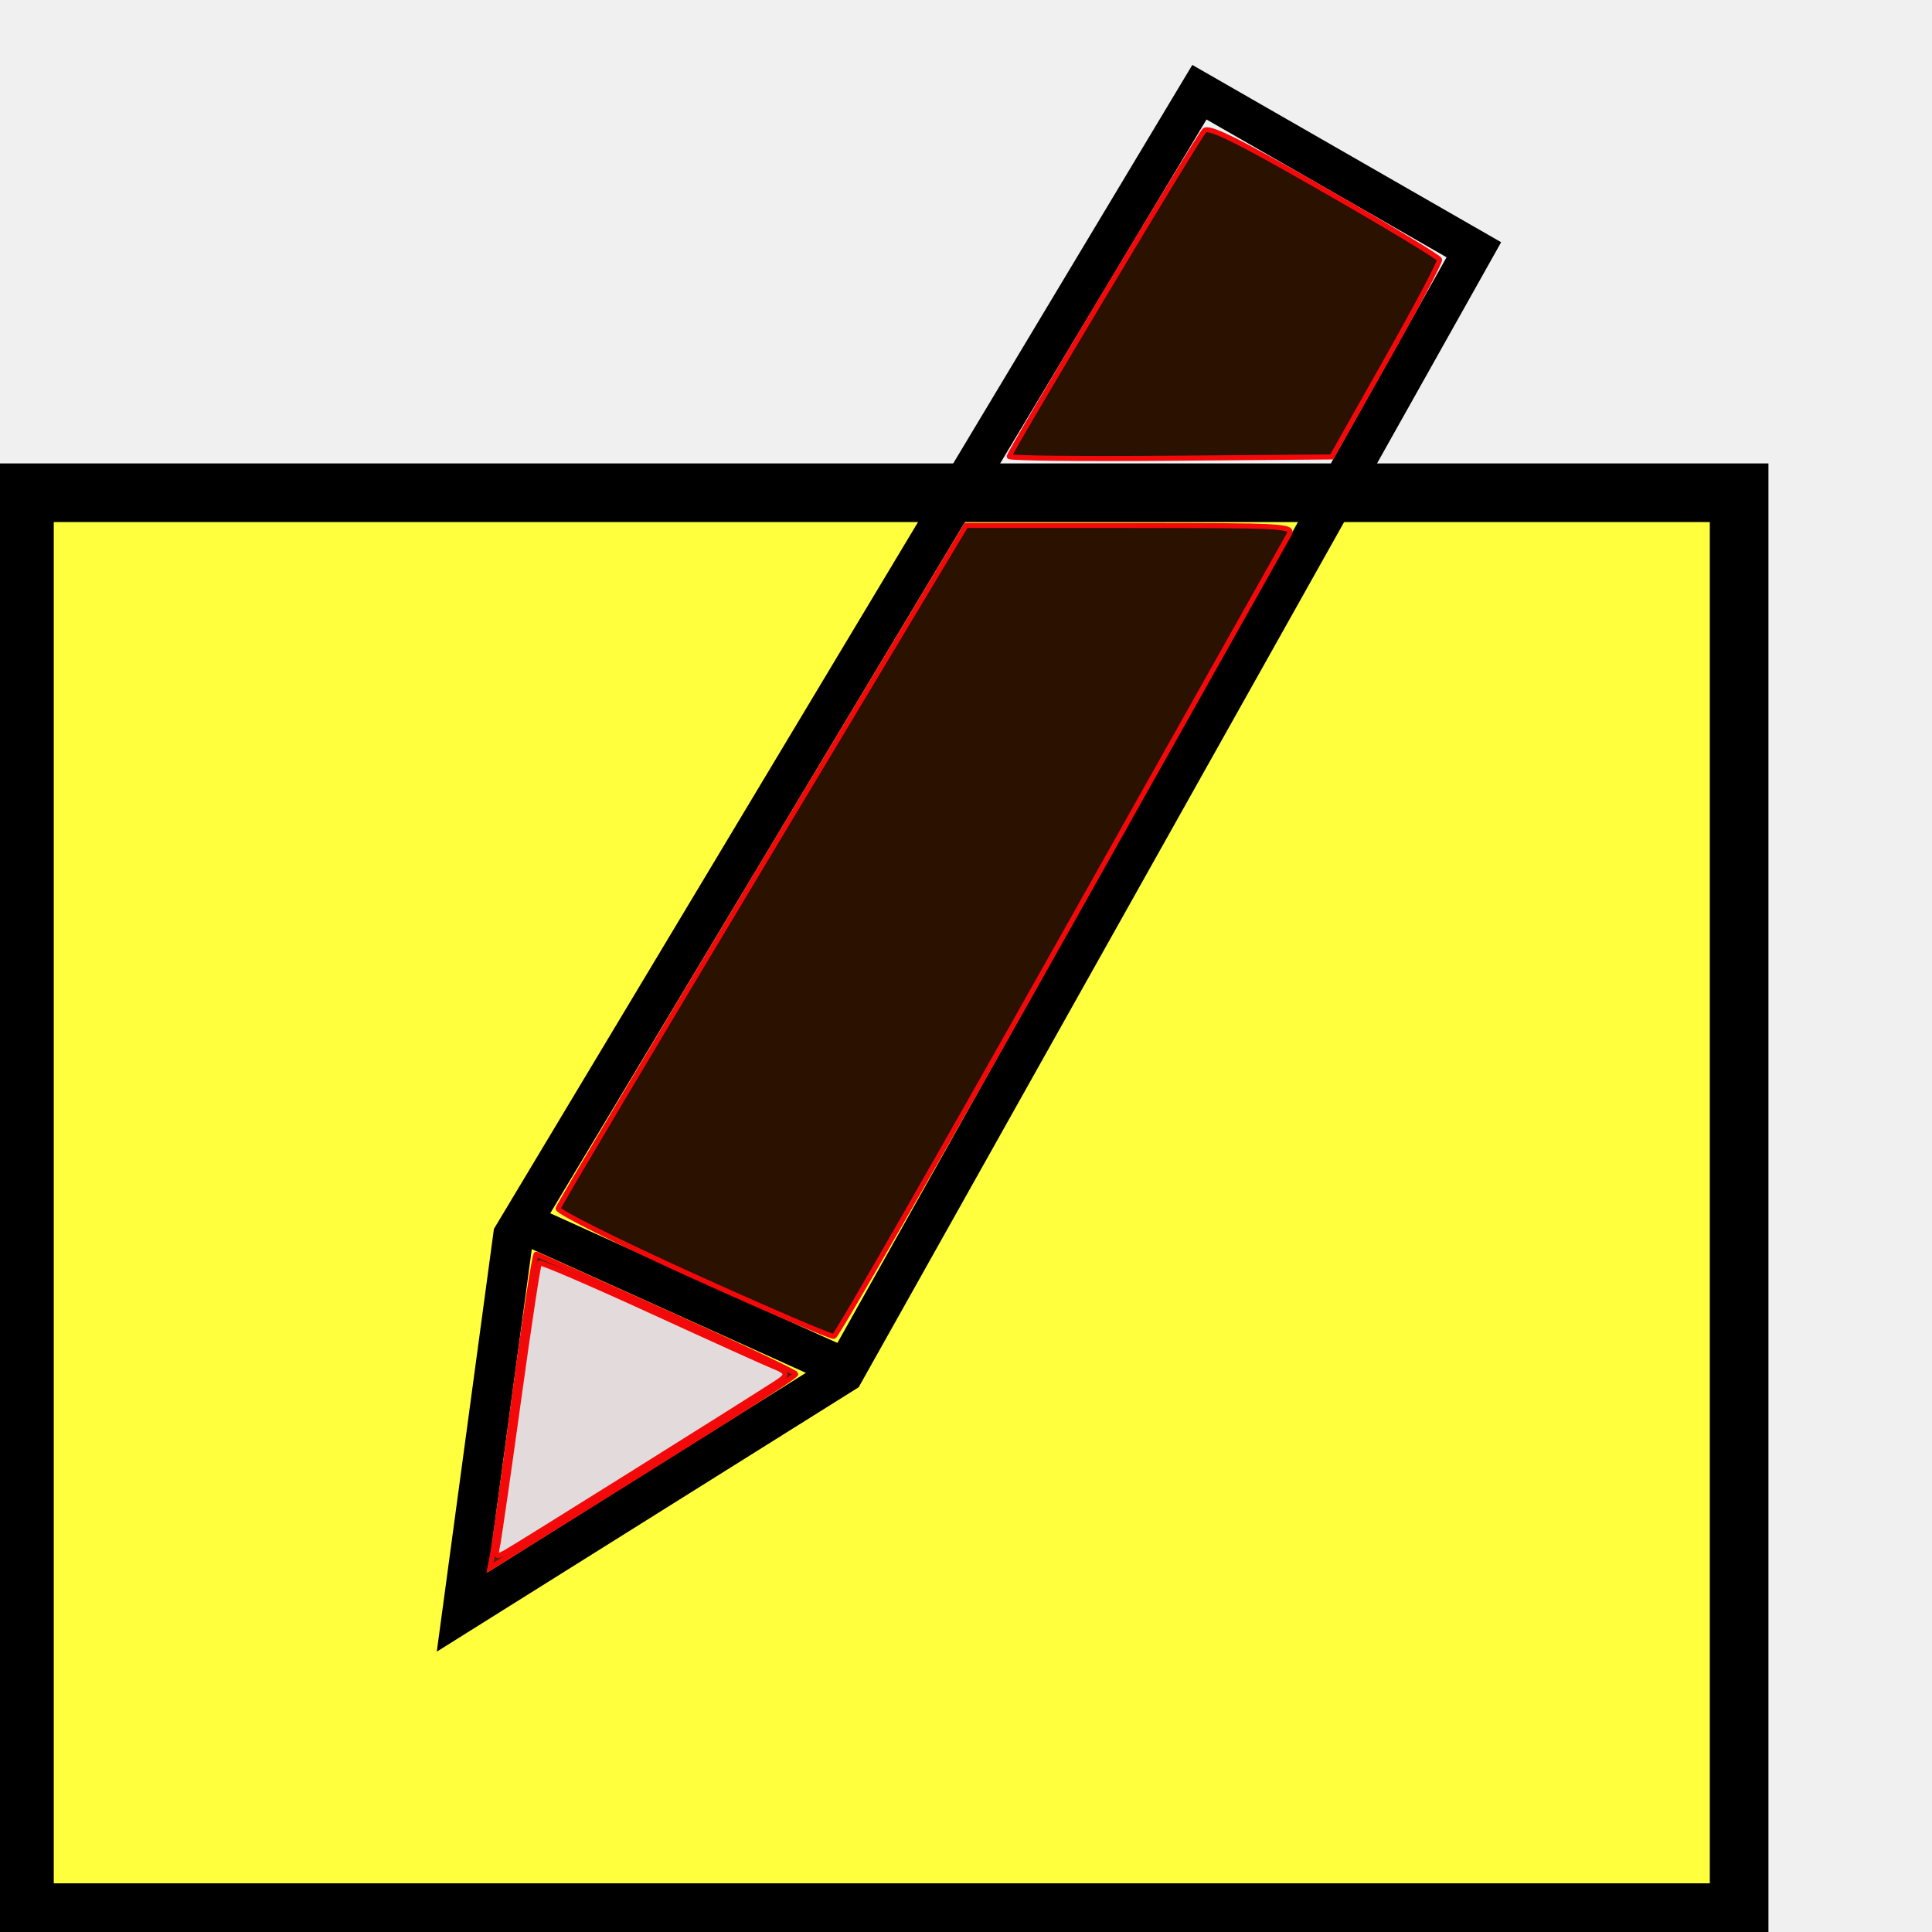
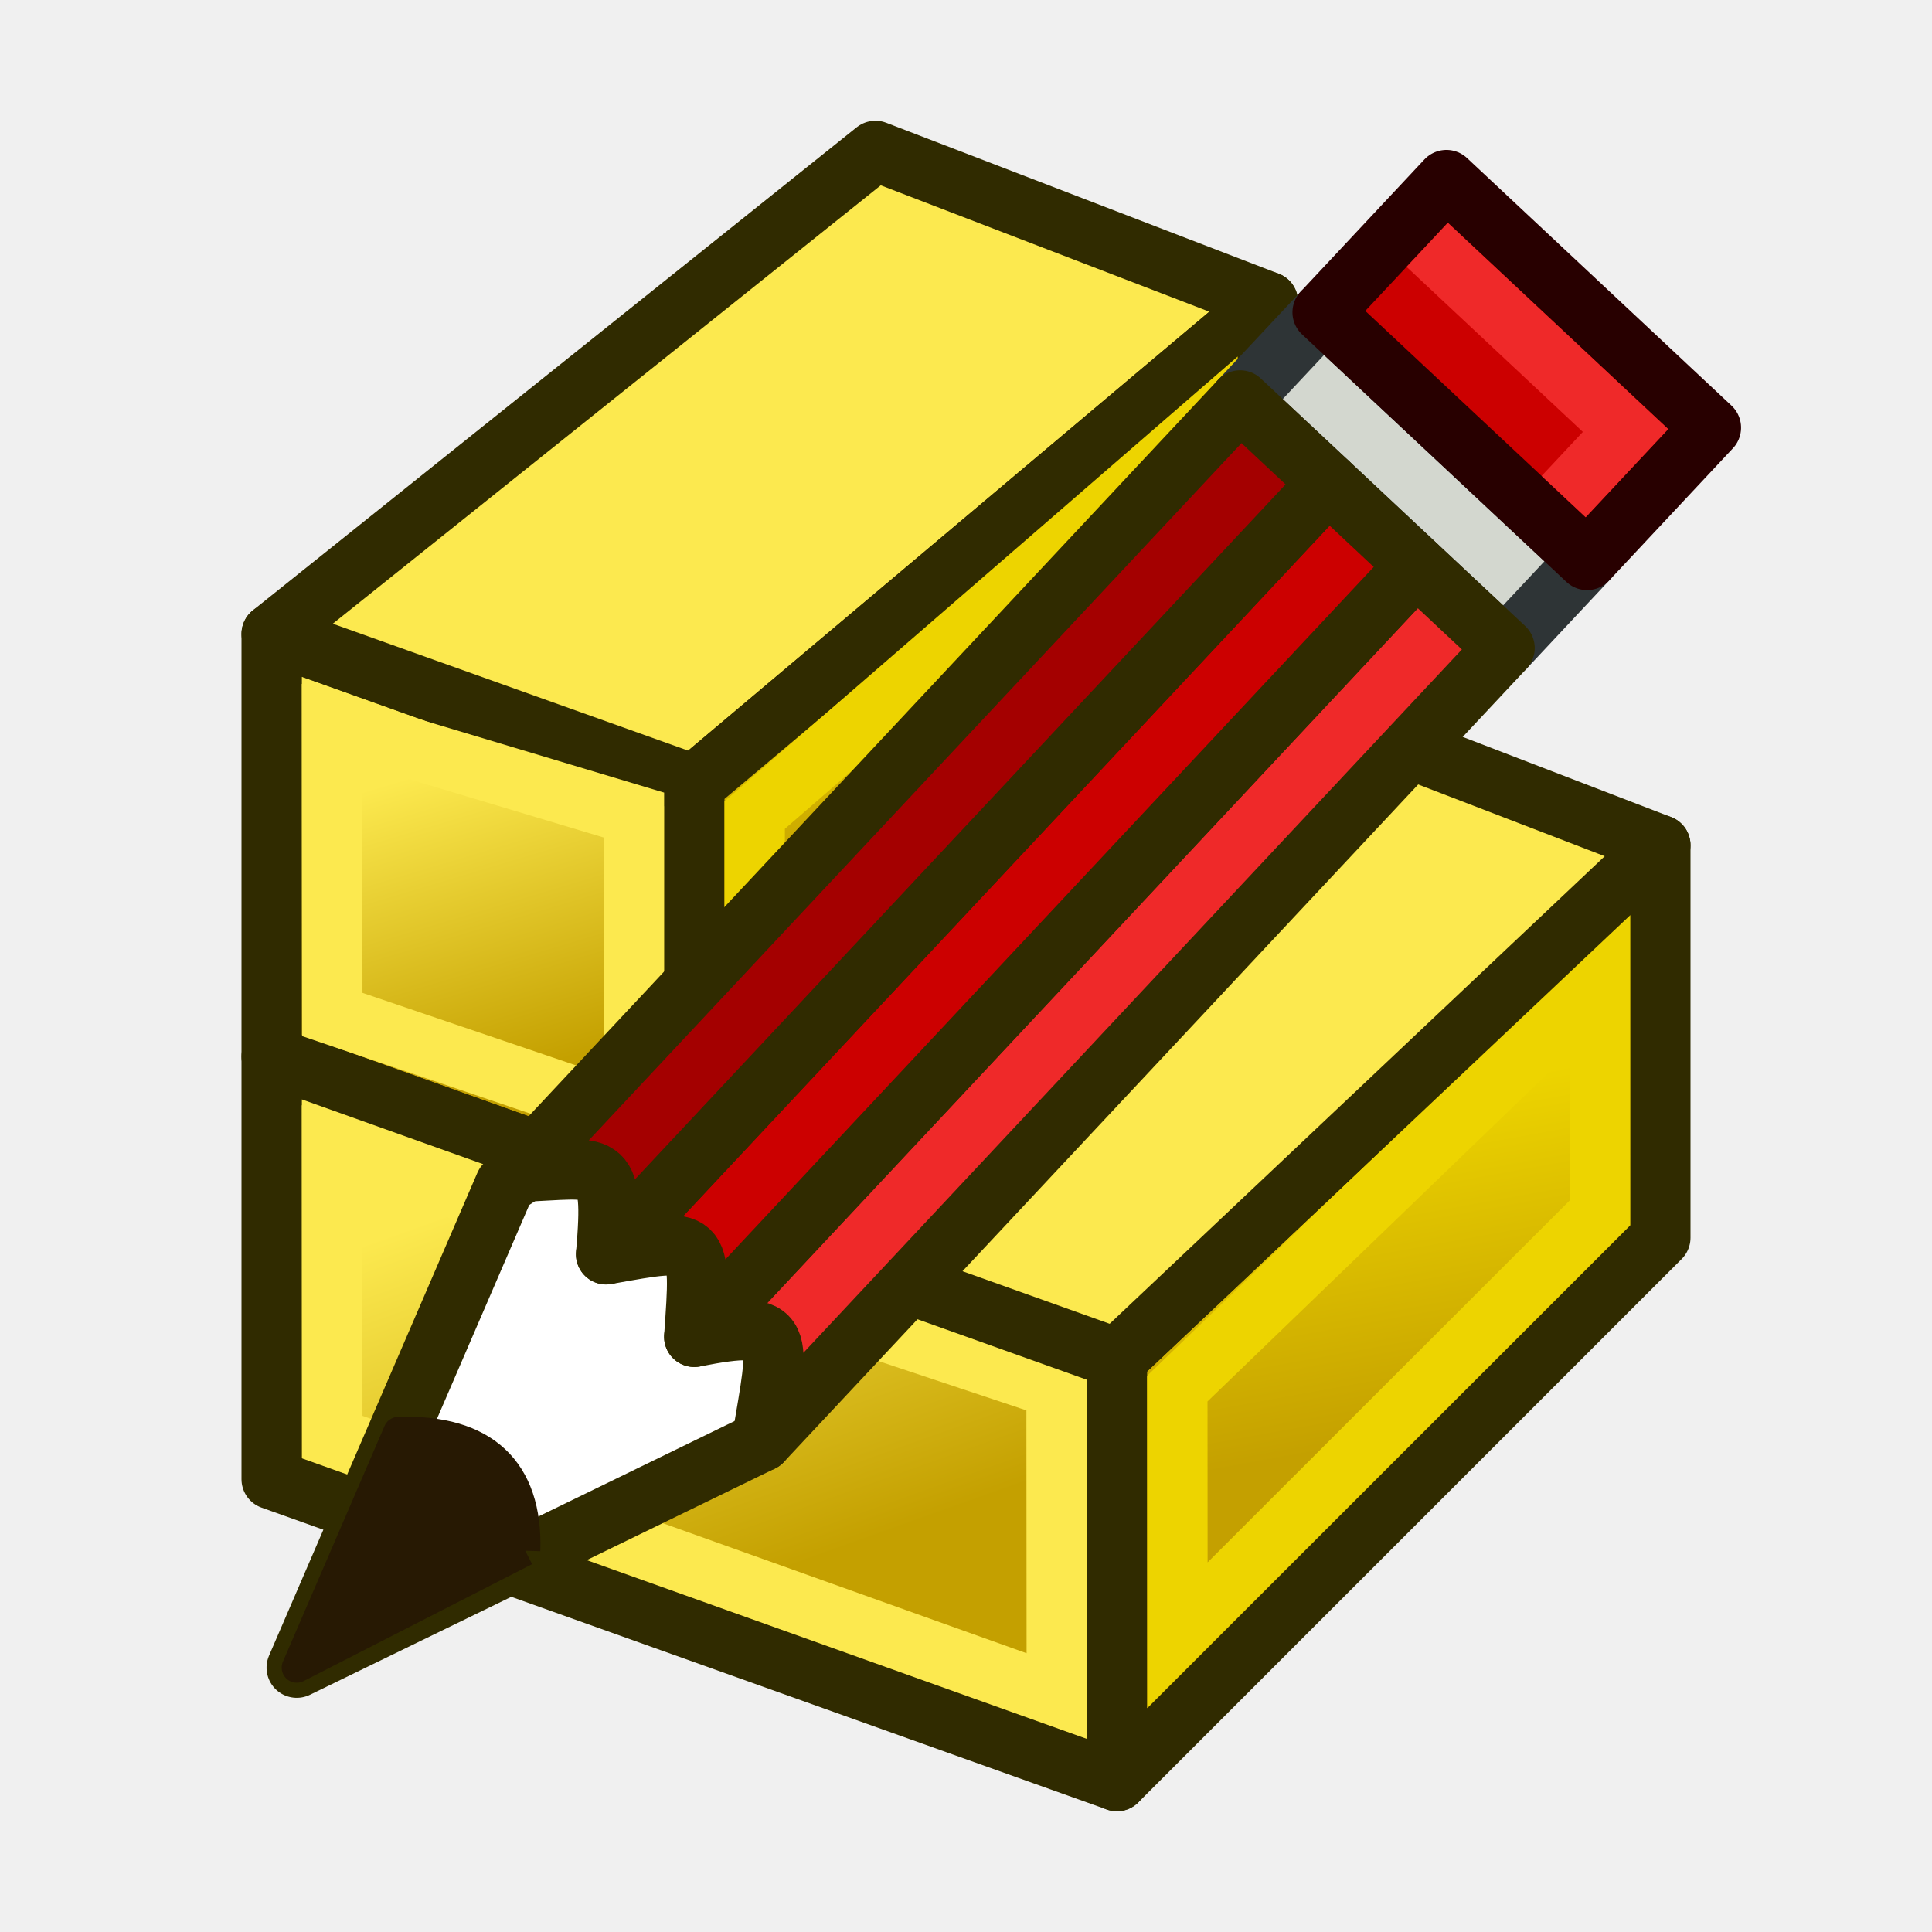
- <svg xmlns="http://www.w3.org/2000/svg" width="48" height="48" viewBox="0 0 48 48" id="svg2" version="1.1">
-   <defs id="defs4" />
-   <g id="layer1" transform="translate(0,-1004.362)">
-     <rect style="color:#000000;clip-rule:nonzero;display:inline;overflow:visible;visibility:visible;opacity:1;isolation:auto;mix-blend-mode:normal;color-interpolation:sRGB;color-interpolation-filters:linearRGB;solid-color:#000000;solid-opacity:1;fill:#ffff3e;fill-opacity:1;fill-rule:nonzero;stroke:#000000;stroke-width:1.457;stroke-linecap:butt;stroke-linejoin:miter;stroke-miterlimit:4;stroke-dasharray:none;stroke-dashoffset:0;stroke-opacity:1;color-rendering:auto;image-rendering:optimizeSpeed;shape-rendering:auto;text-rendering:auto;enable-background:accumulate" id="rect3336" width="42.601" height="35.277" x="0.607" y="1016.604" />
-     <path style="fill:none;fill-rule:evenodd;stroke:#000000;stroke-width:1px;stroke-linecap:butt;stroke-linejoin:miter;stroke-opacity:1" d="m 29.799,1006.653 -17.046,28.41 -1.263,9.344 9.47,-5.935 15.657,-27.905 z" id="path3355" />
-     <path style="fill:#ff9955;fill-rule:evenodd;stroke:#000000;stroke-width:1px;stroke-linecap:butt;stroke-linejoin:miter;stroke-opacity:1" d="m 13.132,1034.811 7.829,3.535" id="path4157" />
-     <path style="fill:#552200;fill-opacity:1;stroke:#f30909;stroke-width:0.126;stroke-opacity:1" d="m 12.241,38.6 c 0.038,-0.195 0.281,-1.956 0.541,-3.913 0.26,-1.958 0.504,-3.545 0.542,-3.527 0.039,0.018 1.505,0.678 3.259,1.468 1.754,0.79 3.188,1.468 3.188,1.508 0,0.062 -1.205,0.827 -6.729,4.275 l -0.87,0.543 0.069,-0.354 z" id="path4159" transform="translate(0,1004.362)" />
-     <path style="fill:#2b1100;fill-opacity:1;stroke:#f30909;stroke-width:0.126;stroke-opacity:1" d="m 17.212,31.698 c -1.859,-0.843 -3.365,-1.596 -3.346,-1.674 0.018,-0.077 2.306,-3.927 5.084,-8.555 l 5.05,-8.414 4.077,0 c 3.847,0 4.07,0.012 3.951,0.221 -0.069,0.122 -2.614,4.649 -5.655,10.06 -3.041,5.412 -5.586,9.851 -5.655,9.866 -0.069,0.015 -1.647,-0.662 -3.506,-1.505 z" id="path4165" transform="translate(0,1004.362)" />
-     <path style="fill:#2b1100;fill-opacity:1;stroke:#f30909;stroke-width:0.126;stroke-opacity:1" d="m 25.074,11.341 c 0,-0.105 4.671,-7.907 4.847,-8.096 0.107,-0.116 0.812,0.233 2.978,1.474 1.561,0.894 2.851,1.672 2.867,1.73 0.016,0.057 -0.58,1.184 -1.325,2.504 l -1.354,2.399 -4.007,0.033 c -2.204,0.018 -4.007,-0.001 -4.007,-0.043 z" id="path4167" transform="translate(0,1004.362)" />
-     <path style="fill:#e3dbdb;fill-opacity:1;stroke:#f30909;stroke-width:0.126;stroke-opacity:1" d="m 12.369,38.352 c 0.04,-0.197 0.276,-1.834 0.525,-3.638 0.249,-1.804 0.477,-3.305 0.508,-3.335 0.031,-0.031 1.283,0.508 2.783,1.196 1.5,0.688 2.864,1.305 3.031,1.371 0.362,0.142 0.377,0.215 0.083,0.405 -0.941,0.608 -6.528,4.106 -6.737,4.218 -0.245,0.131 -0.259,0.115 -0.192,-0.217 z" id="path4169" transform="translate(0,1004.362)" />
+ <svg xmlns="http://www.w3.org/2000/svg" xmlns:xlink="http://www.w3.org/1999/xlink" width="64" height="64" id="svg3559" version="1.1" viewBox="0 0 64 64">
+   <defs id="defs3561">
+     <linearGradient id="linearGradient4383-3">
+       <stop id="stop73188" offset="0" style="stop-color:#3465a4;stop-opacity:1" />
+       <stop id="stop73190" offset="1" style="stop-color:#729fcf;stop-opacity:1" />
+     </linearGradient>
+     <linearGradient xlink:href="#linearGradient4383-3" id="linearGradient4389-0" x1="27.244" y1="54.588" x2="21.244" y2="30.588" gradientUnits="userSpaceOnUse" gradientTransform="translate(-1.243533,-2.588112)" />
+     <linearGradient xlink:href="#linearGradient4393-9" id="linearGradient4399-7" x1="48.714" y1="45.586" x2="40.714" y2="24.586" gradientUnits="userSpaceOnUse" gradientTransform="translate(1.285649,1.414214)" />
+     <linearGradient id="linearGradient4393-9">
+       <stop style="stop-color:#204a87;stop-opacity:1" offset="0" id="stop4395-8" />
+       <stop style="stop-color:#3465a4;stop-opacity:1" offset="1" id="stop4397-1" />
+     </linearGradient>
+     <linearGradient id="linearGradient3057">
+       <stop style="stop-color:#8ae234;stop-opacity:1" offset="0" id="stop3059" />
+       <stop style="stop-color:#4e9a06;stop-opacity:1" offset="1" id="stop3061" />
+     </linearGradient>
+     <linearGradient xlink:href="#linearGradient73194" id="linearGradient4389" x1="20.244" y1="37.588" x2="17.244" y2="27.588" gradientUnits="userSpaceOnUse" gradientTransform="translate(-1.243533,-2.588112)" />
+     <linearGradient id="linearGradient73194">
+       <stop id="stop73202" offset="0" style="stop-color:#c4a000;stop-opacity:1" />
+       <stop id="stop73204" offset="1" style="stop-color:#fce94f;stop-opacity:1" />
+     </linearGradient>
+     <linearGradient xlink:href="#linearGradient73194" id="linearGradient69056" gradientUnits="userSpaceOnUse" gradientTransform="translate(-1.243533,-2.588112)" x1="27.244" y1="54.588" x2="22.244" y2="40.588" />
+     <linearGradient xlink:href="#linearGradient73208" id="linearGradient4399" x1="48.714" y1="45.586" x2="46.714" y2="34.586" gradientUnits="userSpaceOnUse" gradientTransform="translate(1.285649,1.414214)" />
+     <linearGradient id="linearGradient73208">
+       <stop style="stop-color:#c4a000;stop-opacity:1" offset="0" id="stop73210" />
+       <stop style="stop-color:#edd400;stop-opacity:1" offset="1" id="stop73212" />
+     </linearGradient>
+     <linearGradient xlink:href="#linearGradient73208" id="linearGradient69042" gradientUnits="userSpaceOnUse" gradientTransform="translate(-12.71435,-17.58579)" x1="48.714" y1="45.586" x2="46.714" y2="35.586" />
+   </defs>
+   <g id="layer1">
+     <g id="g1848" transform="translate(-36.41899,-6.165634)">
+       <g transform="translate(36.41899,6.165648)" id="g7553">
+         <path style="fill:url(#linearGradient4389);fill-opacity:1;fill-rule:nonzero;stroke:#302b00;stroke-width:2;stroke-linejoin:round;stroke-miterlimit:4;stroke-dasharray:none" d="M 9,35 V 21 l 14,5 v 14 z" id="path69052" />
+         <path id="path4381" d="M 9,49 V 35 l 28,10 v 14 z" style="fill:url(#linearGradient69056);fill-opacity:1;fill-rule:nonzero;stroke:#302b00;stroke-width:2;stroke-linejoin:round;stroke-miterlimit:4;stroke-dasharray:none" />
+         <path id="path4391" d="M 37,59 V 45 L 55,28 v 13 z" style="fill:url(#linearGradient4399);fill-opacity:1;fill-rule:nonzero;stroke:#302b00;stroke-width:2;stroke-linejoin:round;stroke-miterlimit:4;stroke-dasharray:none" />
+         <path id="path4403" d="M 9,21 29,5 42,10 23,26 Z" style="fill:#fce94f;fill-opacity:1;fill-rule:nonzero;stroke:#302b00;stroke-width:2;stroke-linejoin:round;stroke-miterlimit:4;stroke-dasharray:none" />
+         <path id="path4381-7" d="M 11.008,47.606 11,38 l 24,8 0.008,10.185 z" style="fill:none;stroke:#fce94f;stroke-width:2;stroke-linejoin:miter;stroke-miterlimit:4;stroke-dasharray:none" />
+         <path id="path4391-0" d="M 39.005,54.168 39,46 53,32.5 l 0.002,7.677 z" style="fill:none;stroke:#edd400;stroke-width:2;stroke-linejoin:miter;stroke-miterlimit:4;stroke-dasharray:none" />
+         <path style="fill:#fce94f;fill-opacity:1;fill-rule:nonzero;stroke:#302b00;stroke-width:2;stroke-linejoin:round;stroke-miterlimit:4;stroke-dasharray:none" d="M 23,40 42,23 55,28 37,45 Z" id="path69038" />
+         <path style="fill:url(#linearGradient69042);fill-opacity:1;fill-rule:nonzero;stroke:#302b00;stroke-width:2;stroke-linejoin:round;stroke-miterlimit:4;stroke-dasharray:none" d="M 23,40 V 26 L 42,10 v 13 z" id="path69040" />
+         <path style="fill:none;stroke:#edd400;stroke-width:2;stroke-linejoin:miter;stroke-miterlimit:4;stroke-dasharray:none" d="M 25,36 V 27 L 40,14 v 8 z" id="path69044" />
+         <path style="fill:none;stroke:#fce94f;stroke-width:2;stroke-linejoin:miter;stroke-miterlimit:4;stroke-dasharray:none" d="M 11.008,33.606 11,24 21,27 v 10 z" id="path69048" />
+       </g>
+       <g id="g1910" transform="rotate(-10,39.3131,41.76656)">
+         <rect transform="matrix(-0.6002296,-0.7998277,-0.7998277,0.6002296,0,0)" y="-52.777" x="-81.614" height="4" width="12" id="rect3933" style="fill:#d3d7cf;fill-opacity:1;stroke:#2e3436;stroke-width:2;stroke-linecap:round;stroke-linejoin:round;stroke-miterlimit:1.9;stroke-dasharray:none;stroke-opacity:1" />
+         <path style="fill:#ffffff;stroke:#302b00;stroke-width:2;stroke-linecap:butt;stroke-linejoin:round;stroke-opacity:1" d="m 59.206,57.608 -16.473,4.706 9.574,-14.554 4.004,-1.733 6.107,8.138 z" id="path3969" />
+         <path style="fill:#ef2929;stroke:#302b00;stroke-width:2;stroke-linecap:butt;stroke-linejoin:round;stroke-opacity:1" d="M 88,36 85.599,32.801 57.605,53.809 c 3.212,-0.063 2.8,0.399 1.601,3.8 z" id="path3843-5-6" />
+         <path style="fill:#cc0000;stroke:#302b00;stroke-width:2;stroke-linecap:butt;stroke-linejoin:round;stroke-opacity:1" d="M 85.599,32.801 83.198,29.601 55.204,50.609 c 3.254,-0.007 3.212,-0.063 2.401,3.199 z" id="path3843-5-6-2" />
+         <path style="fill:#a40000;stroke:#302b00;stroke-width:2;stroke-linecap:butt;stroke-linejoin:round;stroke-opacity:1" d="M 83.198,29.601 80.797,26.402 52.803,47.41 c 2.8,0.399 3.254,-0.007 2.401,3.199 z" id="path3843-5-6-9" />
+         <path style="fill:#271903;stroke:#271903;stroke-width:1px;stroke-linecap:butt;stroke-linejoin:round;stroke-opacity:1" d="m 50.86,59.814 c 0.546,-2.604 -0.654,-4.204 -3.455,-4.604 l -4.671,7.104 8.126,-2.5 v 0" id="path3971" />
+         <rect transform="matrix(-0.6002296,-0.7998277,-0.7998277,0.6002296,0,0)" y="-58.777" x="-81.614" height="6" width="12" id="rect3935" style="fill:#cc0000;fill-opacity:1;stroke:#280000;stroke-width:2;stroke-linecap:round;stroke-linejoin:round;stroke-miterlimit:1.9;stroke-dasharray:none;stroke-opacity:1" />
+         <path id="path3937" d="M 90.799,31.399 93.198,29.599 87.796,22.4" style="fill:none;stroke:#ef2929;stroke-width:2;stroke-linecap:butt;stroke-linejoin:miter;stroke-opacity:1" />
+       </g>
+     </g>
  </g>
</svg>
